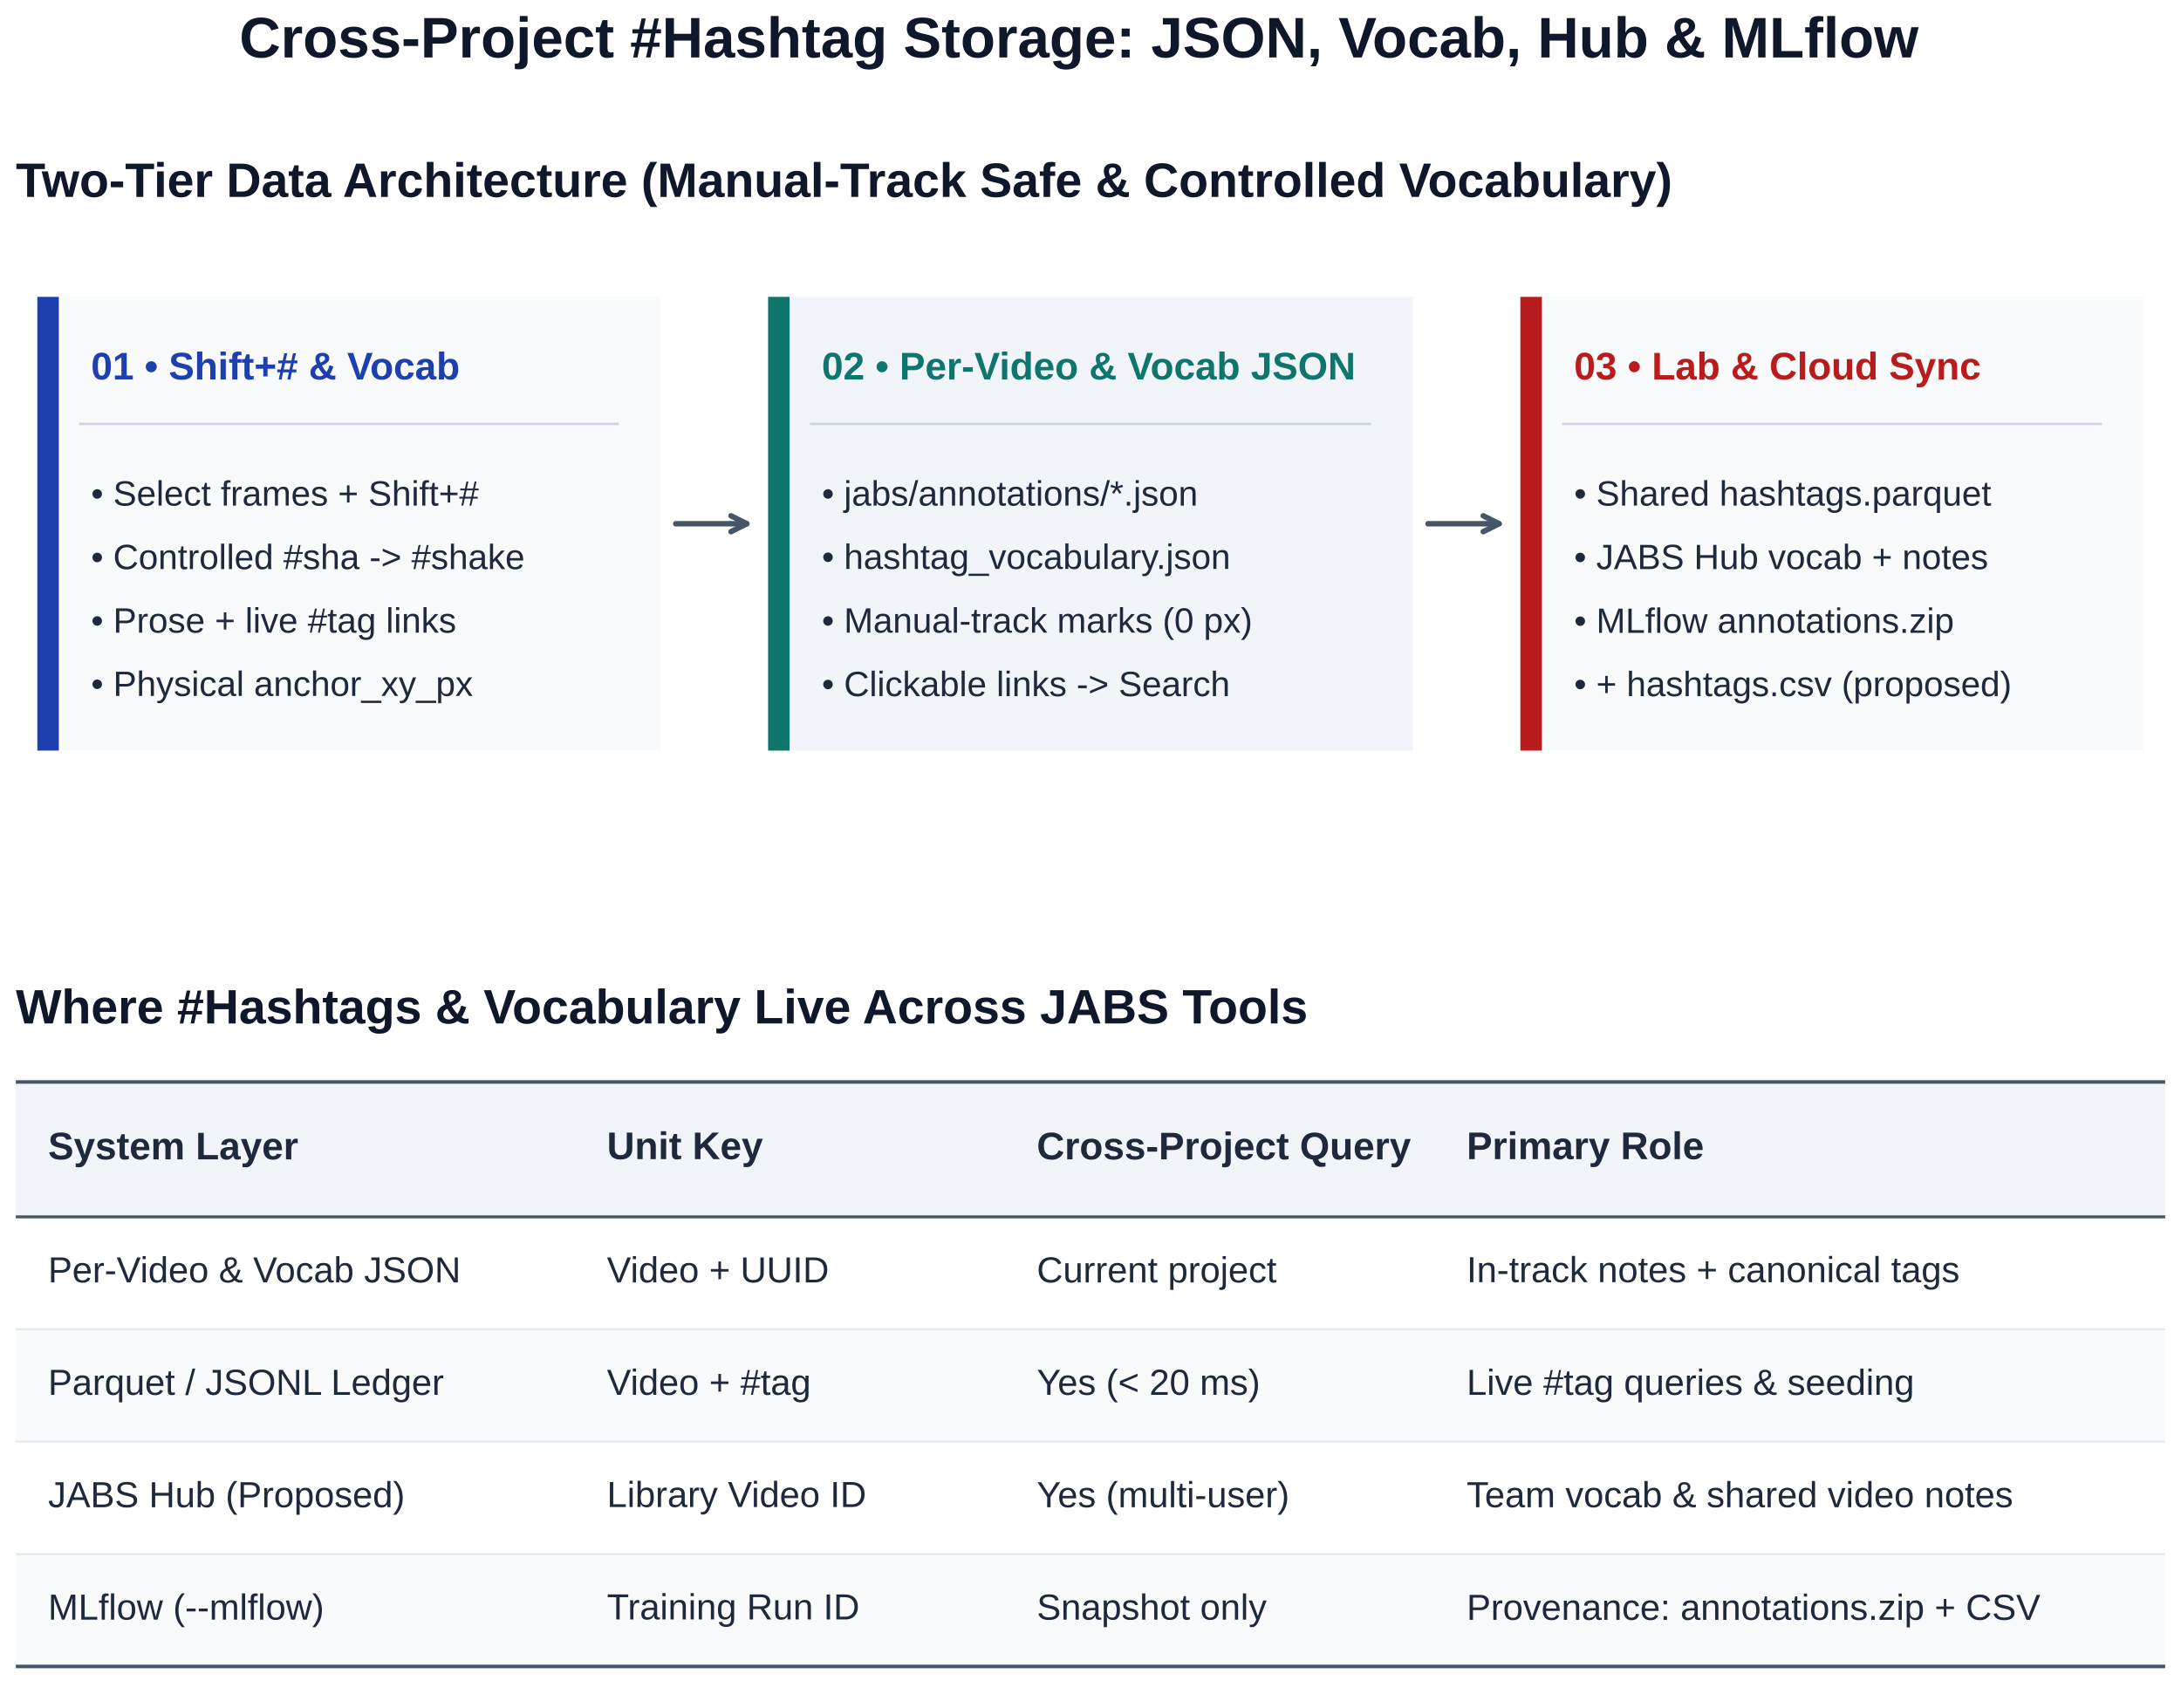
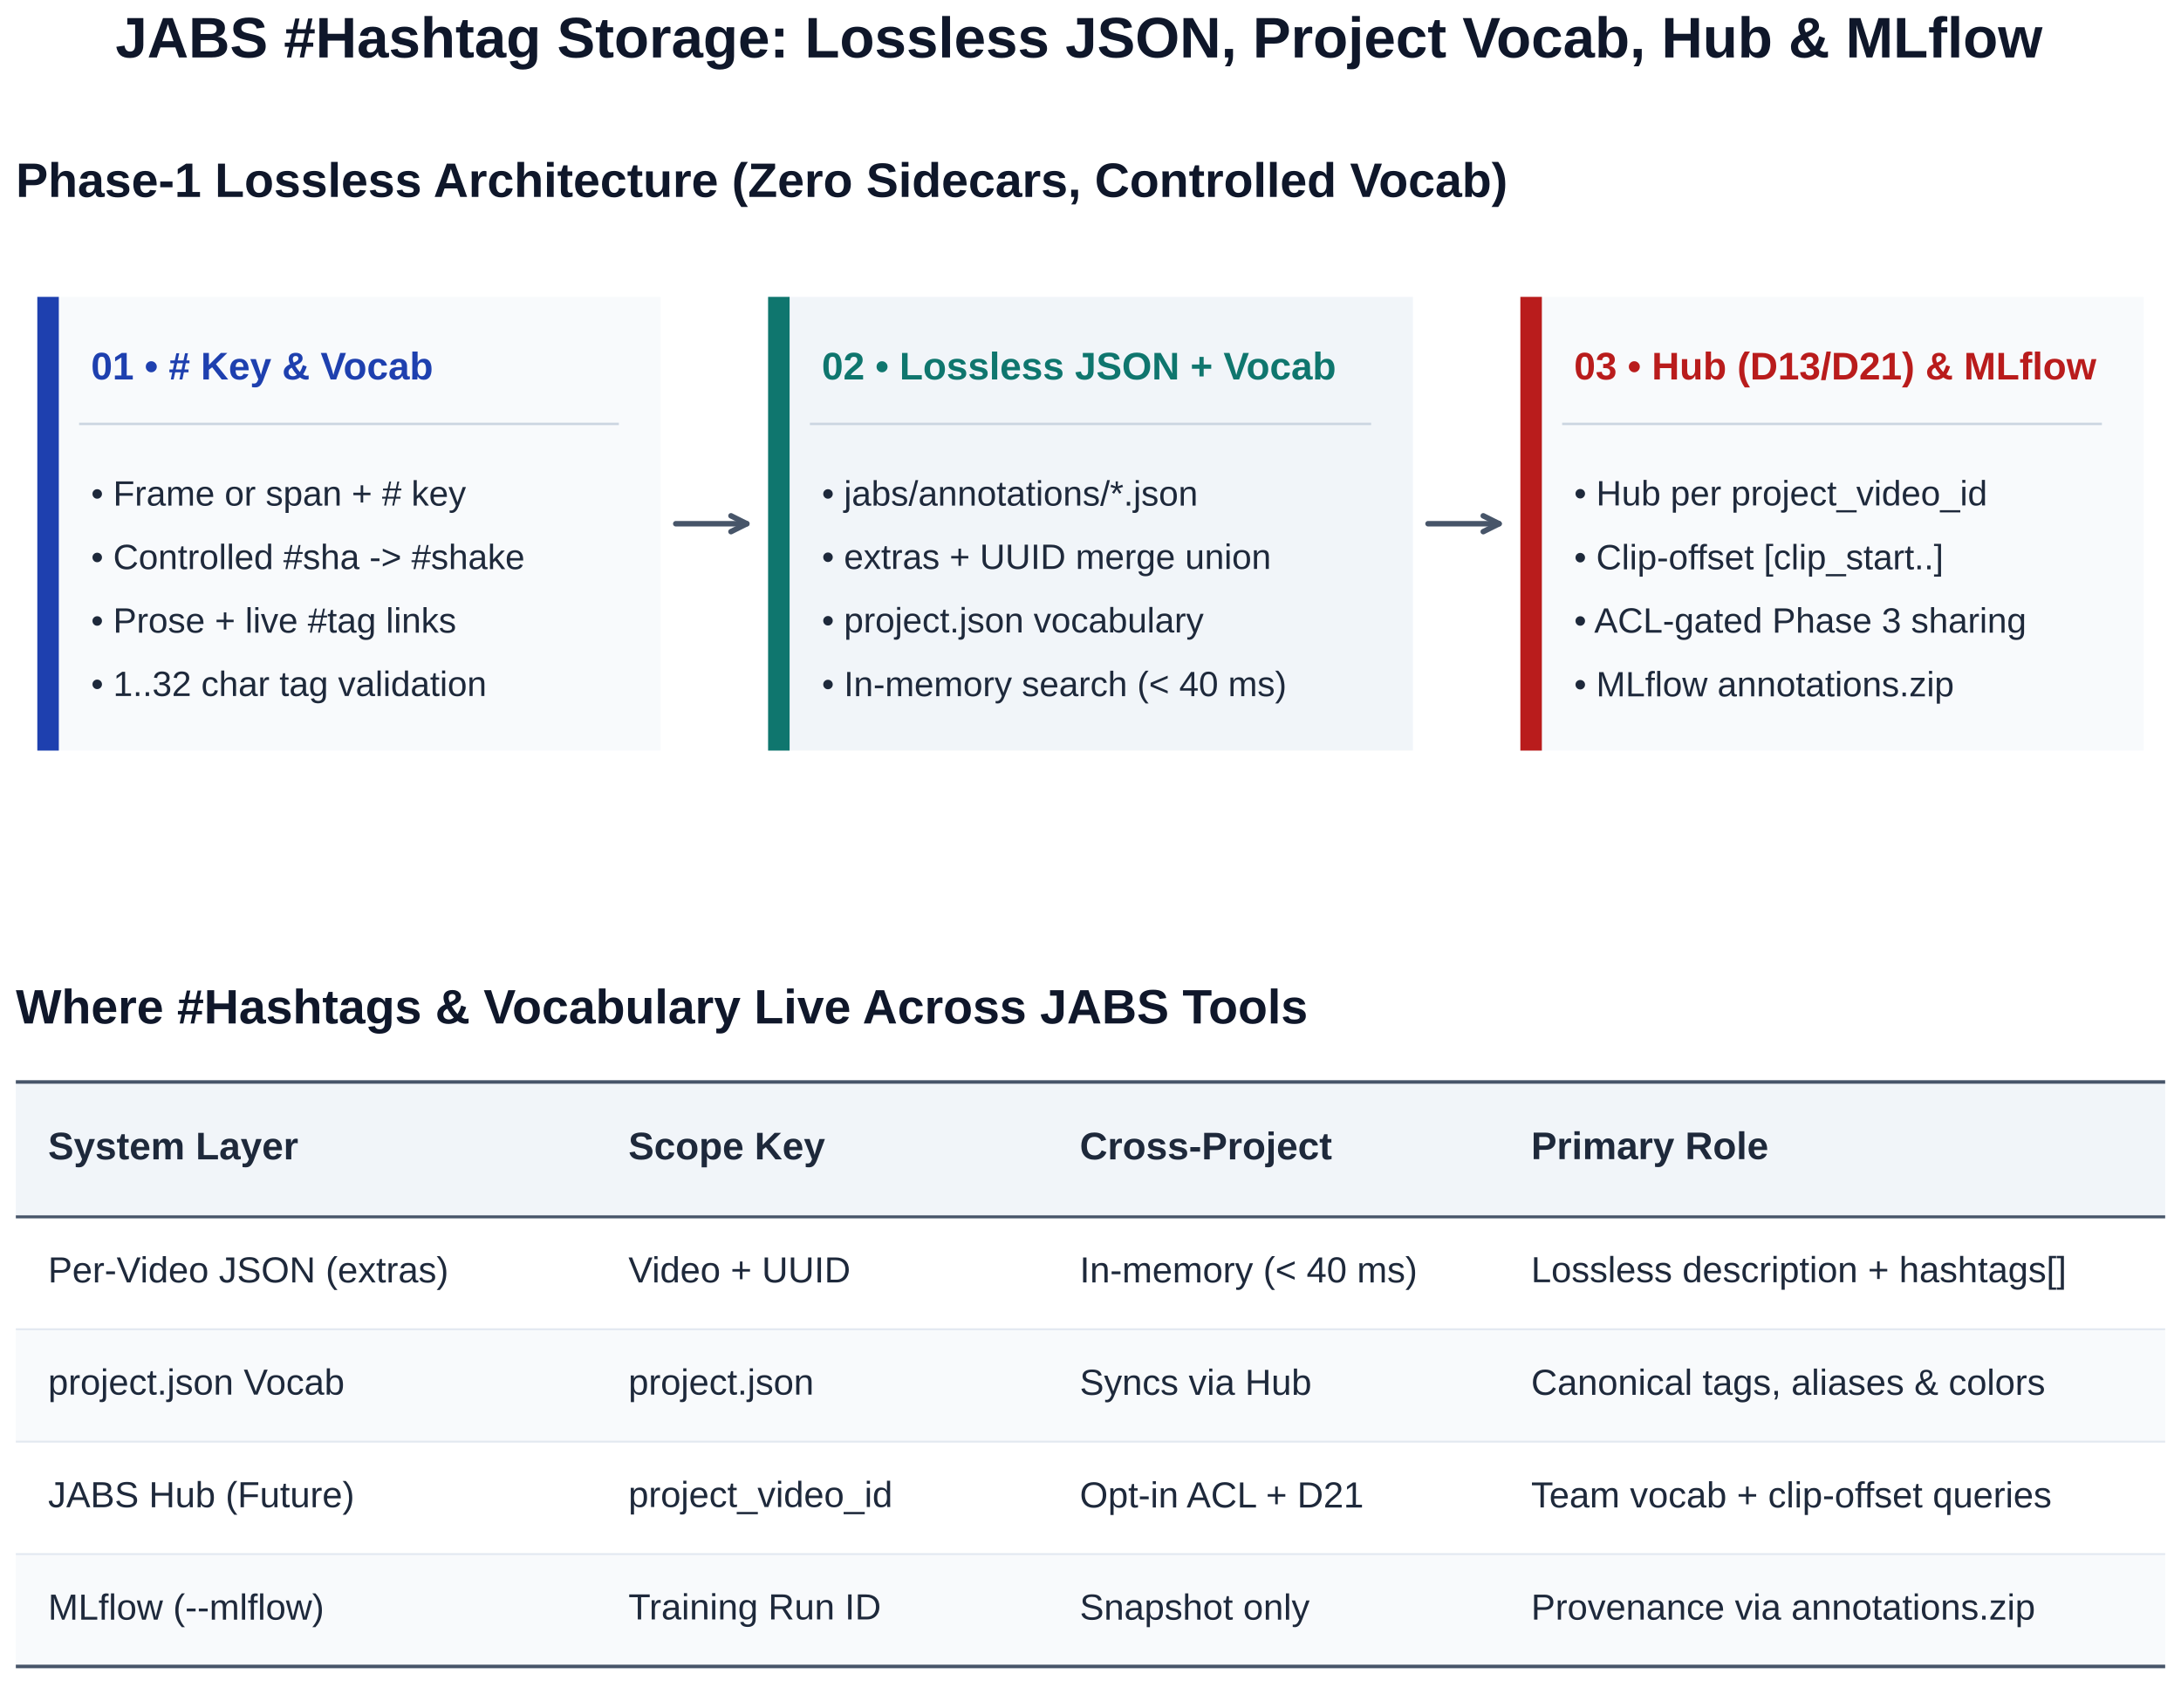
<svg xmlns="http://www.w3.org/2000/svg" width="992.016pt" height="776.938pt" viewBox="0 0 992.016 776.938" version="1.1">
  <defs>
    <style type="text/css">*{stroke-linejoin: round; stroke-linecap: butt}</style>
  </defs>
  <g id="figure_1">
    <g id="patch_1">
      <path d="M 0 776.938  L 992.016 776.938  L 992.016 0  L 0 0  z " style="fill: #ffffff" />
    </g>
    <g id="axes_1">
      <g id="patch_2">
-         <path d="M 16.976 341.43  L 300.485 341.43  L 300.485 135.045  L 16.976 135.045  z " clip-path="url(#p559ae803bb)" style="fill: #f8fafc" />
+         <path d="M 16.976 341.43  L 300.485 341.43  L 300.485 135.045  L 16.976 135.045  z " clip-path="url(#p3eb9d26409)" style="fill: #f8fafc" />
      </g>
      <g id="patch_3">
-         <path d="M 349.366 341.43  L 642.65 341.43  L 642.65 135.045  L 349.366 135.045  z " clip-path="url(#p559ae803bb)" style="fill: #f1f5f9" />
+         <path d="M 349.366 341.43  L 642.65 341.43  L 642.65 135.045  L 349.366 135.045  z " clip-path="url(#p3eb9d26409)" style="fill: #f1f5f9" />
      </g>
      <g id="patch_4">
-         <path d="M 691.531 341.43  L 975.04 341.43  L 975.04 135.045  L 691.531 135.045  z " clip-path="url(#p559ae803bb)" style="fill: #f8fafc" />
+         <path d="M 691.531 341.43  L 975.04 341.43  L 975.04 135.045  L 691.531 135.045  z " clip-path="url(#p3eb9d26409)" style="fill: #f8fafc" />
      </g>
      <g id="patch_5">
-         <path d="M 16.976 341.43  L 26.752 341.43  L 26.752 135.045  L 16.976 135.045  z " clip-path="url(#p559ae803bb)" style="fill: #1e40af" />
+         <path d="M 16.976 341.43  L 26.752 341.43  L 26.752 135.045  L 16.976 135.045  z " clip-path="url(#p3eb9d26409)" style="fill: #1e40af" />
      </g>
      <g id="line2d_1">
-         <path d="M 36.528 192.833  L 280.932 192.833  " clip-path="url(#p559ae803bb)" style="fill: none; stroke: #cbd5e1; stroke-width: 1.1; stroke-linecap: square" />
+         <path d="M 36.528 192.833  L 280.932 192.833  " clip-path="url(#p3eb9d26409)" style="fill: none; stroke: #cbd5e1; stroke-width: 1.1; stroke-linecap: square" />
      </g>
      <g id="patch_6">
-         <path d="M 349.366 341.43  L 359.142 341.43  L 359.142 135.045  L 349.366 135.045  z " clip-path="url(#p559ae803bb)" style="fill: #0f766e" />
+         <path d="M 349.366 341.43  L 359.142 341.43  L 359.142 135.045  L 349.366 135.045  z " clip-path="url(#p3eb9d26409)" style="fill: #0f766e" />
      </g>
      <g id="line2d_2">
-         <path d="M 368.918 192.833  L 623.098 192.833  " clip-path="url(#p559ae803bb)" style="fill: none; stroke: #cbd5e1; stroke-width: 1.1; stroke-linecap: square" />
+         <path d="M 368.918 192.833  L 623.098 192.833  " clip-path="url(#p3eb9d26409)" style="fill: none; stroke: #cbd5e1; stroke-width: 1.1; stroke-linecap: square" />
      </g>
      <g id="patch_7">
-         <path d="M 691.531 341.43  L 701.307 341.43  L 701.307 135.045  L 691.531 135.045  z " clip-path="url(#p559ae803bb)" style="fill: #b91c1c" />
+         <path d="M 691.531 341.43  L 701.307 341.43  L 701.307 135.045  L 691.531 135.045  z " clip-path="url(#p3eb9d26409)" style="fill: #b91c1c" />
      </g>
      <g id="line2d_3">
-         <path d="M 711.084 192.833  L 955.488 192.833  " clip-path="url(#p559ae803bb)" style="fill: none; stroke: #cbd5e1; stroke-width: 1.1; stroke-linecap: square" />
+         <path d="M 711.084 192.833  L 955.488 192.833  " clip-path="url(#p3eb9d26409)" style="fill: none; stroke: #cbd5e1; stroke-width: 1.1; stroke-linecap: square" />
      </g>
      <g id="text_1">
-         <text style="font-weight: 700; font-size: 17.5px; font-family: 'Arial', 'Helvetica', 'DejaVu Sans', sans-serif; text-anchor: start; fill: #1e40af" x="41.417" y="172.603" transform="rotate(-0 41.41656 172.6032)">01 • Shift+# &amp; Vocab</text>
+         <text style="font-weight: 700; font-size: 17.5px; font-family: 'Arial', 'Helvetica', 'DejaVu Sans', sans-serif; text-anchor: start; fill: #1e40af" x="41.417" y="172.595" transform="rotate(-0 41.41656 172.595)">01 • # Key &amp; Vocab</text>
      </g>
      <g id="text_2">
-         <text style="font-size: 16px; font-family: 'Arial', 'Helvetica', 'DejaVu Sans', sans-serif; text-anchor: start; fill: #1e293b" x="41.417" y="229.991" transform="rotate(-0 41.41656 229.9908)">• Select frames + Shift+#</text>
+         <text style="font-size: 16px; font-family: 'Arial', 'Helvetica', 'DejaVu Sans', sans-serif; text-anchor: start; fill: #1e293b" x="41.417" y="229.995" transform="rotate(-0 41.41656 229.9946)">• Frame or span + # key</text>
      </g>
      <g id="text_3">
        <text style="font-size: 16px; font-family: 'Arial', 'Helvetica', 'DejaVu Sans', sans-serif; text-anchor: start; fill: #1e293b" x="41.417" y="258.885" transform="rotate(-0 41.41656 258.8846)">• Controlled #sha -&gt; #shake</text>
      </g>
      <g id="text_4">
        <text style="font-size: 16px; font-family: 'Arial', 'Helvetica', 'DejaVu Sans', sans-serif; text-anchor: start; fill: #1e293b" x="41.417" y="287.782" transform="rotate(-0 41.41656 287.7822)">• Prose + live #tag links</text>
      </g>
      <g id="text_5">
-         <text style="font-size: 16px; font-family: 'Arial', 'Helvetica', 'DejaVu Sans', sans-serif; text-anchor: start; fill: #1e293b" x="41.417" y="316.579" transform="rotate(-0 41.41656 316.5786)">• Physical anchor_xy_px</text>
+         <text style="font-size: 16px; font-family: 'Arial', 'Helvetica', 'DejaVu Sans', sans-serif; text-anchor: start; fill: #1e293b" x="41.417" y="316.602" transform="rotate(-0 41.41656 316.6023)">• 1..32 char tag validation</text>
      </g>
      <g id="text_6">
-         <text style="font-weight: 700; font-size: 17.5px; font-family: 'Arial', 'Helvetica', 'DejaVu Sans', sans-serif; text-anchor: start; fill: #0f766e" x="373.806" y="172.603" transform="rotate(-0 373.806 172.6032)">02 • Per-Video &amp; Vocab JSON</text>
+         <text style="font-weight: 700; font-size: 17.5px; font-family: 'Arial', 'Helvetica', 'DejaVu Sans', sans-serif; text-anchor: start; fill: #0f766e" x="373.806" y="172.603" transform="rotate(-0 373.806 172.6032)">02 • Lossless JSON + Vocab</text>
      </g>
      <g id="text_7">
        <text style="font-size: 16px; font-family: 'Arial', 'Helvetica', 'DejaVu Sans', sans-serif; text-anchor: start; fill: #1e293b" x="373.806" y="229.995" transform="rotate(-0 373.806 229.9946)">• jabs/annotations/*.json</text>
      </g>
      <g id="text_8">
-         <text style="font-size: 16px; font-family: 'Arial', 'Helvetica', 'DejaVu Sans', sans-serif; text-anchor: start; fill: #1e293b" x="373.806" y="258.791" transform="rotate(-0 373.806 258.7909)">• hashtag_vocabulary.json</text>
+         <text style="font-size: 16px; font-family: 'Arial', 'Helvetica', 'DejaVu Sans', sans-serif; text-anchor: start; fill: #1e293b" x="373.806" y="258.791" transform="rotate(-0 373.806 258.7909)">• extras + UUID merge union</text>
      </g>
      <g id="text_9">
-         <text style="font-size: 16px; font-family: 'Arial', 'Helvetica', 'DejaVu Sans', sans-serif; text-anchor: start; fill: #1e293b" x="373.806" y="287.782" transform="rotate(-0 373.806 287.7822)">• Manual-track marks (0 px)</text>
+         <text style="font-size: 16px; font-family: 'Arial', 'Helvetica', 'DejaVu Sans', sans-serif; text-anchor: start; fill: #1e293b" x="373.806" y="287.685" transform="rotate(-0 373.806 287.6847)">• project.json vocabulary</text>
      </g>
      <g id="text_10">
-         <text style="font-size: 16px; font-family: 'Arial', 'Helvetica', 'DejaVu Sans', sans-serif; text-anchor: start; fill: #1e293b" x="373.806" y="316.672" transform="rotate(-0 373.806 316.6723)">• Clickable links -&gt; Search</text>
+         <text style="font-size: 16px; font-family: 'Arial', 'Helvetica', 'DejaVu Sans', sans-serif; text-anchor: start; fill: #1e293b" x="373.806" y="316.676" transform="rotate(-0 373.806 316.6761)">• In-memory search (&lt; 40 ms)</text>
      </g>
      <g id="text_11">
-         <text style="font-weight: 700; font-size: 17.5px; font-family: 'Arial', 'Helvetica', 'DejaVu Sans', sans-serif; text-anchor: start; fill: #b91c1c" x="715.972" y="172.595" transform="rotate(-0 715.9716 172.595)">03 • Lab &amp; Cloud Sync</text>
+         <text style="font-weight: 700; font-size: 17.5px; font-family: 'Arial', 'Helvetica', 'DejaVu Sans', sans-serif; text-anchor: start; fill: #b91c1c" x="715.972" y="172.595" transform="rotate(-0 715.9716 172.595)">03 • Hub (D13/D21) &amp; MLflow</text>
      </g>
      <g id="text_12">
-         <text style="font-size: 16px; font-family: 'Arial', 'Helvetica', 'DejaVu Sans', sans-serif; text-anchor: start; fill: #1e293b" x="715.972" y="229.995" transform="rotate(-0 715.9716 229.9946)">• Shared hashtags.parquet</text>
+         <text style="font-size: 16px; font-family: 'Arial', 'Helvetica', 'DejaVu Sans', sans-serif; text-anchor: start; fill: #1e293b" x="715.972" y="229.897" transform="rotate(-0 715.9716 229.8971)">• Hub per project_video_id</text>
      </g>
      <g id="text_13">
-         <text style="font-size: 16px; font-family: 'Arial', 'Helvetica', 'DejaVu Sans', sans-serif; text-anchor: start; fill: #1e293b" x="715.972" y="258.885" transform="rotate(-0 715.9716 258.8846)">• JABS Hub vocab + notes</text>
+         <text style="font-size: 16px; font-family: 'Arial', 'Helvetica', 'DejaVu Sans', sans-serif; text-anchor: start; fill: #1e293b" x="715.972" y="258.982" transform="rotate(-0 715.9716 258.9821)">• Clip-offset [clip_start..]</text>
      </g>
      <g id="text_14">
-         <text style="font-size: 16px; font-family: 'Arial', 'Helvetica', 'DejaVu Sans', sans-serif; text-anchor: start; fill: #1e293b" x="715.972" y="287.876" transform="rotate(-0 715.9716 287.876)">• MLflow annotations.zip</text>
+         <text style="font-size: 16px; font-family: 'Arial', 'Helvetica', 'DejaVu Sans', sans-serif; text-anchor: start; fill: #1e293b" x="715.972" y="287.782" transform="rotate(-0 715.9716 287.7822)">• ACL-gated Phase 3 sharing</text>
      </g>
      <g id="text_15">
-         <text style="font-size: 16px; font-family: 'Arial', 'Helvetica', 'DejaVu Sans', sans-serif; text-anchor: start; fill: #1e293b" x="715.972" y="316.676" transform="rotate(-0 715.9716 316.6761)">• + hashtags.csv (proposed)</text>
+         <text style="font-size: 16px; font-family: 'Arial', 'Helvetica', 'DejaVu Sans', sans-serif; text-anchor: start; fill: #1e293b" x="715.972" y="316.77" transform="rotate(-0 715.9716 316.7698)">• MLflow annotations.zip</text>
      </g>
      <g id="text_16">
-         <text style="font-weight: 700; font-size: 22px; font-family: 'Arial', 'Helvetica', 'DejaVu Sans', sans-serif; text-anchor: start; fill: #0f172a" x="7.2" y="89.578" transform="rotate(-0 7.2 89.5776)">Two-Tier Data Architecture (Manual-Track Safe &amp; Controlled Vocabulary)</text>
+         <text style="font-weight: 700; font-size: 22px; font-family: 'Arial', 'Helvetica', 'DejaVu Sans', sans-serif; text-anchor: start; fill: #0f172a" x="7.2" y="89.578" transform="rotate(-0 7.2 89.5776)">Phase-1 Lossless Architecture (Zero Sidecars, Controlled Vocab)</text>
      </g>
      <g id="patch_8">
        <path d="M 307.373 238.238  Q 324.927 238.238 339.685 238.238  " style="fill: none; stroke: #475569; stroke-width: 2.5; stroke-linecap: round" />
        <path d="M 332.485 234.638  L 339.685 238.238  L 332.485 241.838  " style="fill: none; stroke: #475569; stroke-width: 2.5; stroke-linecap: round" />
      </g>
      <g id="patch_9">
        <path d="M 649.539 238.238  Q 667.092 238.238 681.851 238.238  " style="fill: none; stroke: #475569; stroke-width: 2.5; stroke-linecap: round" />
        <path d="M 674.651 234.638  L 681.851 238.238  L 674.651 241.838  " style="fill: none; stroke: #475569; stroke-width: 2.5; stroke-linecap: round" />
      </g>
    </g>
    <g id="axes_2">
      <g id="patch_10">
-         <path d="M 7.2 553.525  L 984.816 553.525  L 984.816 492.168  L 7.2 492.168  z " clip-path="url(#p52e1167cd6)" style="fill: #f1f5f9" />
+         <path d="M 7.2 553.525  L 984.816 553.525  L 984.816 492.168  L 7.2 492.168  z " clip-path="url(#p25b5c8d033)" style="fill: #f1f5f9" />
      </g>
      <g id="patch_11">
-         <path d="M 7.2 604.657  L 984.816 604.657  L 984.816 553.525  L 7.2 553.525  z " clip-path="url(#p52e1167cd6)" style="fill: #ffffff" />
+         <path d="M 7.2 604.657  L 984.816 604.657  L 984.816 553.525  L 7.2 553.525  z " clip-path="url(#p25b5c8d033)" style="fill: #ffffff" />
      </g>
      <g id="patch_12">
-         <path d="M 7.2 655.788  L 984.816 655.788  L 984.816 604.657  L 7.2 604.657  z " clip-path="url(#p52e1167cd6)" style="fill: #f8fafc" />
+         <path d="M 7.2 655.788  L 984.816 655.788  L 984.816 604.657  L 7.2 604.657  z " clip-path="url(#p25b5c8d033)" style="fill: #f8fafc" />
      </g>
      <g id="patch_13">
-         <path d="M 7.2 706.919  L 984.816 706.919  L 984.816 655.788  L 7.2 655.788  z " clip-path="url(#p52e1167cd6)" style="fill: #ffffff" />
+         <path d="M 7.2 706.919  L 984.816 706.919  L 984.816 655.788  L 7.2 655.788  z " clip-path="url(#p25b5c8d033)" style="fill: #ffffff" />
      </g>
      <g id="patch_14">
-         <path d="M 7.2 758.05  L 984.816 758.05  L 984.816 706.919  L 7.2 706.919  z " clip-path="url(#p52e1167cd6)" style="fill: #f8fafc" />
+         <path d="M 7.2 758.05  L 984.816 758.05  L 984.816 706.919  L 7.2 706.919  z " clip-path="url(#p25b5c8d033)" style="fill: #f8fafc" />
      </g>
      <g id="line2d_4">
-         <path d="M 7.2 604.657  L 984.816 604.657  " clip-path="url(#p52e1167cd6)" style="fill: none; stroke: #e2e8f0; stroke-width: 0.85; stroke-linecap: square" />
+         <path d="M 7.2 604.657  L 984.816 604.657  " clip-path="url(#p25b5c8d033)" style="fill: none; stroke: #e2e8f0; stroke-width: 0.85; stroke-linecap: square" />
      </g>
      <g id="line2d_5">
-         <path d="M 7.2 655.788  L 984.816 655.788  " clip-path="url(#p52e1167cd6)" style="fill: none; stroke: #e2e8f0; stroke-width: 0.85; stroke-linecap: square" />
+         <path d="M 7.2 655.788  L 984.816 655.788  " clip-path="url(#p25b5c8d033)" style="fill: none; stroke: #e2e8f0; stroke-width: 0.85; stroke-linecap: square" />
      </g>
      <g id="line2d_6">
-         <path d="M 7.2 706.919  L 984.816 706.919  " clip-path="url(#p52e1167cd6)" style="fill: none; stroke: #e2e8f0; stroke-width: 0.85; stroke-linecap: square" />
+         <path d="M 7.2 706.919  L 984.816 706.919  " clip-path="url(#p25b5c8d033)" style="fill: none; stroke: #e2e8f0; stroke-width: 0.85; stroke-linecap: square" />
      </g>
      <g id="line2d_7">
-         <path d="M 7.2 758.05  L 984.816 758.05  " clip-path="url(#p52e1167cd6)" style="fill: none; stroke: #e2e8f0; stroke-width: 0.85; stroke-linecap: square" />
+         <path d="M 7.2 758.05  L 984.816 758.05  " clip-path="url(#p25b5c8d033)" style="fill: none; stroke: #e2e8f0; stroke-width: 0.85; stroke-linecap: square" />
      </g>
      <g id="line2d_8">
-         <path d="M 7.2 492.168  L 984.816 492.168  " clip-path="url(#p52e1167cd6)" style="fill: none; stroke: #475569; stroke-width: 1.6; stroke-linecap: square" />
+         <path d="M 7.2 492.168  L 984.816 492.168  " clip-path="url(#p25b5c8d033)" style="fill: none; stroke: #475569; stroke-width: 1.6; stroke-linecap: square" />
      </g>
      <g id="line2d_9">
-         <path d="M 7.2 553.525  L 984.816 553.525  " clip-path="url(#p52e1167cd6)" style="fill: none; stroke: #475569; stroke-width: 1.35; stroke-linecap: square" />
+         <path d="M 7.2 553.525  L 984.816 553.525  " clip-path="url(#p25b5c8d033)" style="fill: none; stroke: #475569; stroke-width: 1.35; stroke-linecap: square" />
      </g>
      <g id="line2d_10">
-         <path d="M 7.2 758.05  L 984.816 758.05  " clip-path="url(#p52e1167cd6)" style="fill: none; stroke: #475569; stroke-width: 1.6; stroke-linecap: square" />
+         <path d="M 7.2 758.05  L 984.816 758.05  " clip-path="url(#p25b5c8d033)" style="fill: none; stroke: #475569; stroke-width: 1.6; stroke-linecap: square" />
      </g>
      <g id="text_17">
        <text style="font-weight: 700; font-size: 22px; font-family: 'Arial', 'Helvetica', 'DejaVu Sans', sans-serif; text-anchor: start; fill: #0f172a" x="7.2" y="465.559" transform="rotate(-0 7.2 465.5587)">Where #Hashtags &amp; Vocabulary Live Across JABS Tools</text>
      </g>
      <g id="text_18">
        <text style="font-weight: 700; font-size: 17.5px; font-family: 'Arial', 'Helvetica', 'DejaVu Sans', sans-serif; text-anchor: start; fill: #1e293b" x="21.864" y="527.375" transform="rotate(-0 21.86424 527.3746)">System Layer</text>
      </g>
      <g id="text_19">
-         <text style="font-weight: 700; font-size: 17.5px; font-family: 'Arial', 'Helvetica', 'DejaVu Sans', sans-serif; text-anchor: start; fill: #1e293b" x="276.044" y="527.268" transform="rotate(-0 276.0444 527.2679)">Unit Key</text>
+         <text style="font-weight: 700; font-size: 17.5px; font-family: 'Arial', 'Helvetica', 'DejaVu Sans', sans-serif; text-anchor: start; fill: #1e293b" x="285.821" y="527.375" transform="rotate(-0 285.8206 527.3746)">Scope Key</text>
      </g>
      <g id="text_20">
-         <text style="font-weight: 700; font-size: 17.5px; font-family: 'Arial', 'Helvetica', 'DejaVu Sans', sans-serif; text-anchor: start; fill: #1e293b" x="471.568" y="527.375" transform="rotate(-0 471.5676 527.3746)">Cross-Project Query</text>
+         <text style="font-weight: 700; font-size: 17.5px; font-family: 'Arial', 'Helvetica', 'DejaVu Sans', sans-serif; text-anchor: start; fill: #1e293b" x="491.12" y="527.375" transform="rotate(-0 491.1199 527.3746)">Cross-Project</text>
      </g>
      <g id="text_21">
-         <text style="font-weight: 700; font-size: 17.5px; font-family: 'Arial', 'Helvetica', 'DejaVu Sans', sans-serif; text-anchor: start; fill: #1e293b" x="667.091" y="527.268" transform="rotate(-0 667.0908 527.2679)">Primary Role</text>
+         <text style="font-weight: 700; font-size: 17.5px; font-family: 'Arial', 'Helvetica', 'DejaVu Sans', sans-serif; text-anchor: start; fill: #1e293b" x="696.419" y="527.268" transform="rotate(-0 696.4193 527.2679)">Primary Role</text>
      </g>
      <g id="text_22">
-         <text style="font-size: 16.5px; font-family: 'Arial', 'Helvetica', 'DejaVu Sans', sans-serif; text-anchor: start; fill: #1e293b" x="21.864" y="583.356" transform="rotate(-0 21.86424 583.3564)">Per-Video &amp; Vocab JSON</text>
+         <text style="font-size: 16.5px; font-family: 'Arial', 'Helvetica', 'DejaVu Sans', sans-serif; text-anchor: start; fill: #1e293b" x="21.864" y="583.365" transform="rotate(-0 21.86424 583.3654)">Per-Video JSON (extras)</text>
      </g>
      <g id="text_23">
-         <text style="font-size: 16.5px; font-family: 'Arial', 'Helvetica', 'DejaVu Sans', sans-serif; text-anchor: start; fill: #1e293b" x="276.044" y="583.356" transform="rotate(-0 276.0444 583.3564)">Video + UUID</text>
+         <text style="font-size: 16.5px; font-family: 'Arial', 'Helvetica', 'DejaVu Sans', sans-serif; text-anchor: start; fill: #1e293b" x="285.821" y="583.356" transform="rotate(-0 285.8206 583.3564)">Video + UUID</text>
      </g>
      <g id="text_24">
-         <text style="font-size: 16.5px; font-family: 'Arial', 'Helvetica', 'DejaVu Sans', sans-serif; text-anchor: start; fill: #1e293b" x="471.568" y="583.36" transform="rotate(-0 471.5676 583.3602)">Current project</text>
+         <text style="font-size: 16.5px; font-family: 'Arial', 'Helvetica', 'DejaVu Sans', sans-serif; text-anchor: start; fill: #1e293b" x="491.12" y="583.36" transform="rotate(-0 491.1199 583.3602)">In-memory (&lt; 40 ms)</text>
      </g>
      <g id="text_25">
-         <text style="font-size: 16.5px; font-family: 'Arial', 'Helvetica', 'DejaVu Sans', sans-serif; text-anchor: start; fill: #1e293b" x="667.091" y="583.26" transform="rotate(-0 667.0908 583.2597)">In-track notes + canonical tags</text>
+         <text style="font-size: 16.5px; font-family: 'Arial', 'Helvetica', 'DejaVu Sans', sans-serif; text-anchor: start; fill: #1e293b" x="696.419" y="583.26" transform="rotate(-0 696.4193 583.2597)">Lossless description + hashtags[]</text>
      </g>
      <g id="text_26">
-         <text style="font-size: 16.5px; font-family: 'Arial', 'Helvetica', 'DejaVu Sans', sans-serif; text-anchor: start; fill: #1e293b" x="21.864" y="634.497" transform="rotate(-0 21.86424 634.4967)">Parquet / JSONL Ledger</text>
+         <text style="font-size: 16.5px; font-family: 'Arial', 'Helvetica', 'DejaVu Sans', sans-serif; text-anchor: start; fill: #1e293b" x="21.864" y="634.391" transform="rotate(-0 21.86424 634.391)">project.json Vocab</text>
      </g>
      <g id="text_27">
-         <text style="font-size: 16.5px; font-family: 'Arial', 'Helvetica', 'DejaVu Sans', sans-serif; text-anchor: start; fill: #1e293b" x="276.044" y="634.492" transform="rotate(-0 276.0444 634.4916)">Video + #tag</text>
+         <text style="font-size: 16.5px; font-family: 'Arial', 'Helvetica', 'DejaVu Sans', sans-serif; text-anchor: start; fill: #1e293b" x="285.821" y="634.391" transform="rotate(-0 285.8206 634.391)">project.json</text>
      </g>
      <g id="text_28">
-         <text style="font-size: 16.5px; font-family: 'Arial', 'Helvetica', 'DejaVu Sans', sans-serif; text-anchor: start; fill: #1e293b" x="471.568" y="634.492" transform="rotate(-0 471.5676 634.4916)">Yes (&lt; 20 ms)</text>
+         <text style="font-size: 16.5px; font-family: 'Arial', 'Helvetica', 'DejaVu Sans', sans-serif; text-anchor: start; fill: #1e293b" x="491.12" y="634.492" transform="rotate(-0 491.1199 634.4916)">Syncs via Hub</text>
      </g>
      <g id="text_29">
-         <text style="font-size: 16.5px; font-family: 'Arial', 'Helvetica', 'DejaVu Sans', sans-serif; text-anchor: start; fill: #1e293b" x="667.091" y="634.492" transform="rotate(-0 667.0908 634.4916)">Live #tag queries &amp; seeding</text>
+         <text style="font-size: 16.5px; font-family: 'Arial', 'Helvetica', 'DejaVu Sans', sans-serif; text-anchor: start; fill: #1e293b" x="696.419" y="634.492" transform="rotate(-0 696.4193 634.4916)">Canonical tags, aliases &amp; colors</text>
      </g>
      <g id="text_30">
-         <text style="font-size: 16.5px; font-family: 'Arial', 'Helvetica', 'DejaVu Sans', sans-serif; text-anchor: start; fill: #1e293b" x="21.864" y="685.623" transform="rotate(-0 21.86424 685.6229)">JABS Hub (Proposed)</text>
+         <text style="font-size: 16.5px; font-family: 'Arial', 'Helvetica', 'DejaVu Sans', sans-serif; text-anchor: start; fill: #1e293b" x="21.864" y="685.623" transform="rotate(-0 21.86424 685.6229)">JABS Hub (Future)</text>
      </g>
      <g id="text_31">
-         <text style="font-size: 16.5px; font-family: 'Arial', 'Helvetica', 'DejaVu Sans', sans-serif; text-anchor: start; fill: #1e293b" x="276.044" y="685.522" transform="rotate(-0 276.0444 685.5223)">Library Video ID</text>
+         <text style="font-size: 16.5px; font-family: 'Arial', 'Helvetica', 'DejaVu Sans', sans-serif; text-anchor: start; fill: #1e293b" x="285.821" y="685.522" transform="rotate(-0 285.8206 685.5223)">project_video_id</text>
      </g>
      <g id="text_32">
-         <text style="font-size: 16.5px; font-family: 'Arial', 'Helvetica', 'DejaVu Sans', sans-serif; text-anchor: start; fill: #1e293b" x="471.568" y="685.623" transform="rotate(-0 471.5676 685.6229)">Yes (multi-user)</text>
+         <text style="font-size: 16.5px; font-family: 'Arial', 'Helvetica', 'DejaVu Sans', sans-serif; text-anchor: start; fill: #1e293b" x="491.12" y="685.725" transform="rotate(-0 491.1199 685.7247)">Opt-in ACL + D21</text>
      </g>
      <g id="text_33">
-         <text style="font-size: 16.5px; font-family: 'Arial', 'Helvetica', 'DejaVu Sans', sans-serif; text-anchor: start; fill: #1e293b" x="667.091" y="685.619" transform="rotate(-0 667.0908 685.619)">Team vocab &amp; shared video notes</text>
+         <text style="font-size: 16.5px; font-family: 'Arial', 'Helvetica', 'DejaVu Sans', sans-serif; text-anchor: start; fill: #1e293b" x="696.419" y="685.72" transform="rotate(-0 696.4193 685.7195)">Team vocab + clip-offset queries</text>
      </g>
      <g id="text_34">
        <text style="font-size: 16.5px; font-family: 'Arial', 'Helvetica', 'DejaVu Sans', sans-serif; text-anchor: start; fill: #1e293b" x="21.864" y="736.754" transform="rotate(-0 21.86424 736.7542)">MLflow (--mlflow)</text>
      </g>
      <g id="text_35">
-         <text style="font-size: 16.5px; font-family: 'Arial', 'Helvetica', 'DejaVu Sans', sans-serif; text-anchor: start; fill: #1e293b" x="276.044" y="736.654" transform="rotate(-0 276.0444 736.6536)">Training Run ID</text>
+         <text style="font-size: 16.5px; font-family: 'Arial', 'Helvetica', 'DejaVu Sans', sans-serif; text-anchor: start; fill: #1e293b" x="285.821" y="736.654" transform="rotate(-0 285.8206 736.6536)">Training Run ID</text>
      </g>
      <g id="text_36">
-         <text style="font-size: 16.5px; font-family: 'Arial', 'Helvetica', 'DejaVu Sans', sans-serif; text-anchor: start; fill: #1e293b" x="471.568" y="736.754" transform="rotate(-0 471.5676 736.7542)">Snapshot only</text>
+         <text style="font-size: 16.5px; font-family: 'Arial', 'Helvetica', 'DejaVu Sans', sans-serif; text-anchor: start; fill: #1e293b" x="491.12" y="736.754" transform="rotate(-0 491.1199 736.7542)">Snapshot only</text>
      </g>
      <g id="text_37">
-         <text style="font-size: 16.5px; font-family: 'Arial', 'Helvetica', 'DejaVu Sans', sans-serif; text-anchor: start; fill: #1e293b" x="667.091" y="736.851" transform="rotate(-0 667.0908 736.8508)">Provenance: annotations.zip + CSV</text>
+         <text style="font-size: 16.5px; font-family: 'Arial', 'Helvetica', 'DejaVu Sans', sans-serif; text-anchor: start; fill: #1e293b" x="696.419" y="736.75" transform="rotate(-0 696.4193 736.7503)">Provenance via annotations.zip</text>
      </g>
    </g>
    <g id="text_38">
-       <text style="font-weight: 700; font-size: 26px; font-family: 'Arial', 'Helvetica', 'DejaVu Sans', sans-serif; text-anchor: middle; fill: #0f172a" x="490.752" y="26.127" transform="rotate(-0 490.752 26.12719)">Cross-Project #Hashtag Storage: JSON, Vocab, Hub &amp; MLflow</text>
+       <text style="font-weight: 700; font-size: 26px; font-family: 'Arial', 'Helvetica', 'DejaVu Sans', sans-serif; text-anchor: middle; fill: #0f172a" x="490.752" y="26.127" transform="rotate(-0 490.752 26.12719)">JABS #Hashtag Storage: Lossless JSON, Project Vocab, Hub &amp; MLflow</text>
    </g>
  </g>
  <defs>
-     <clipPath id="p559ae803bb">
+     <clipPath id="p3eb9d26409">
      <rect x="7.2" y="101.578" width="977.616" height="278.898" />
    </clipPath>
-     <clipPath id="p52e1167cd6">
+     <clipPath id="p25b5c8d033">
      <rect x="7.2" y="477.559" width="977.616" height="292.179" />
    </clipPath>
  </defs>
</svg>
